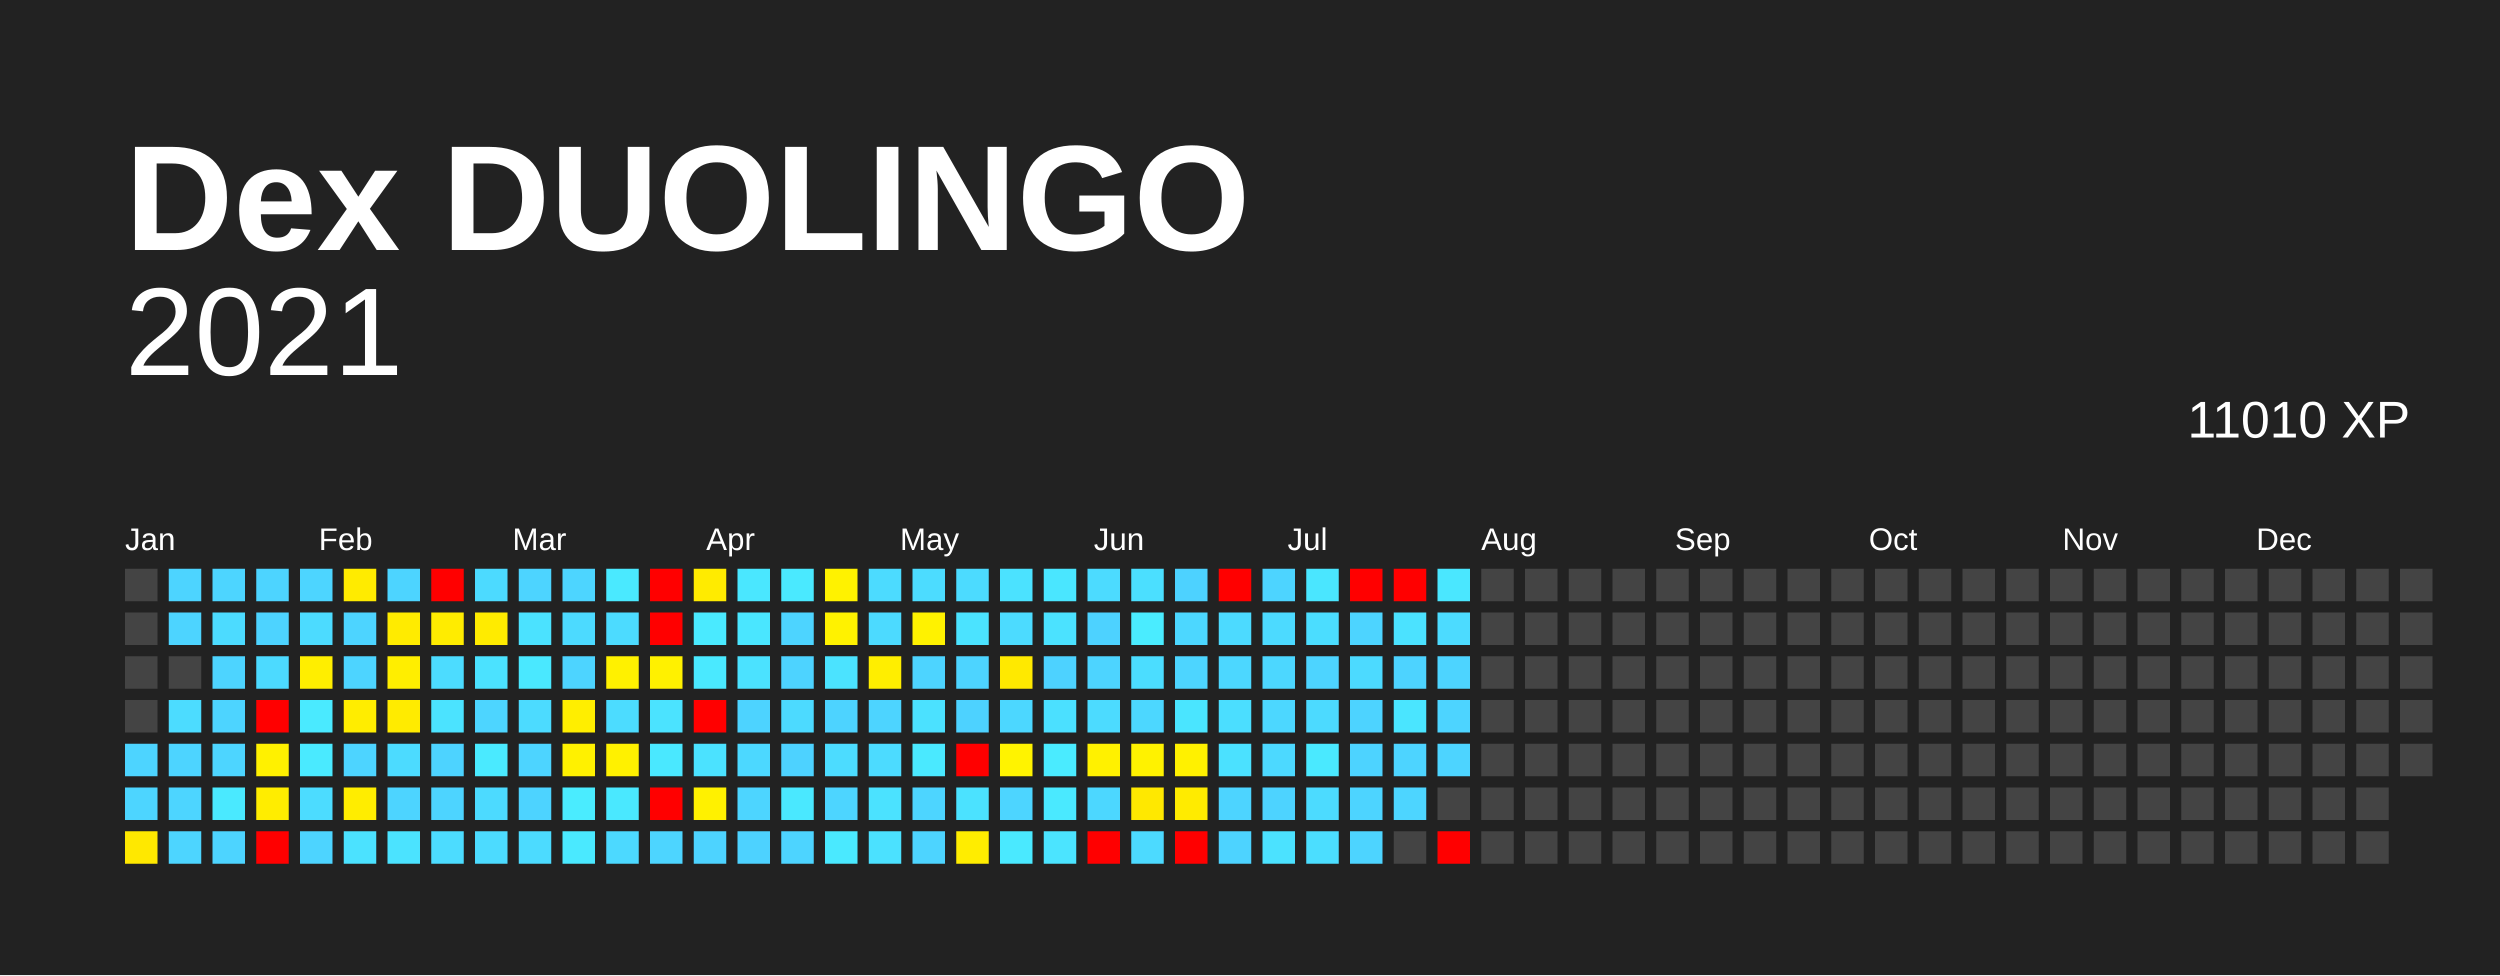
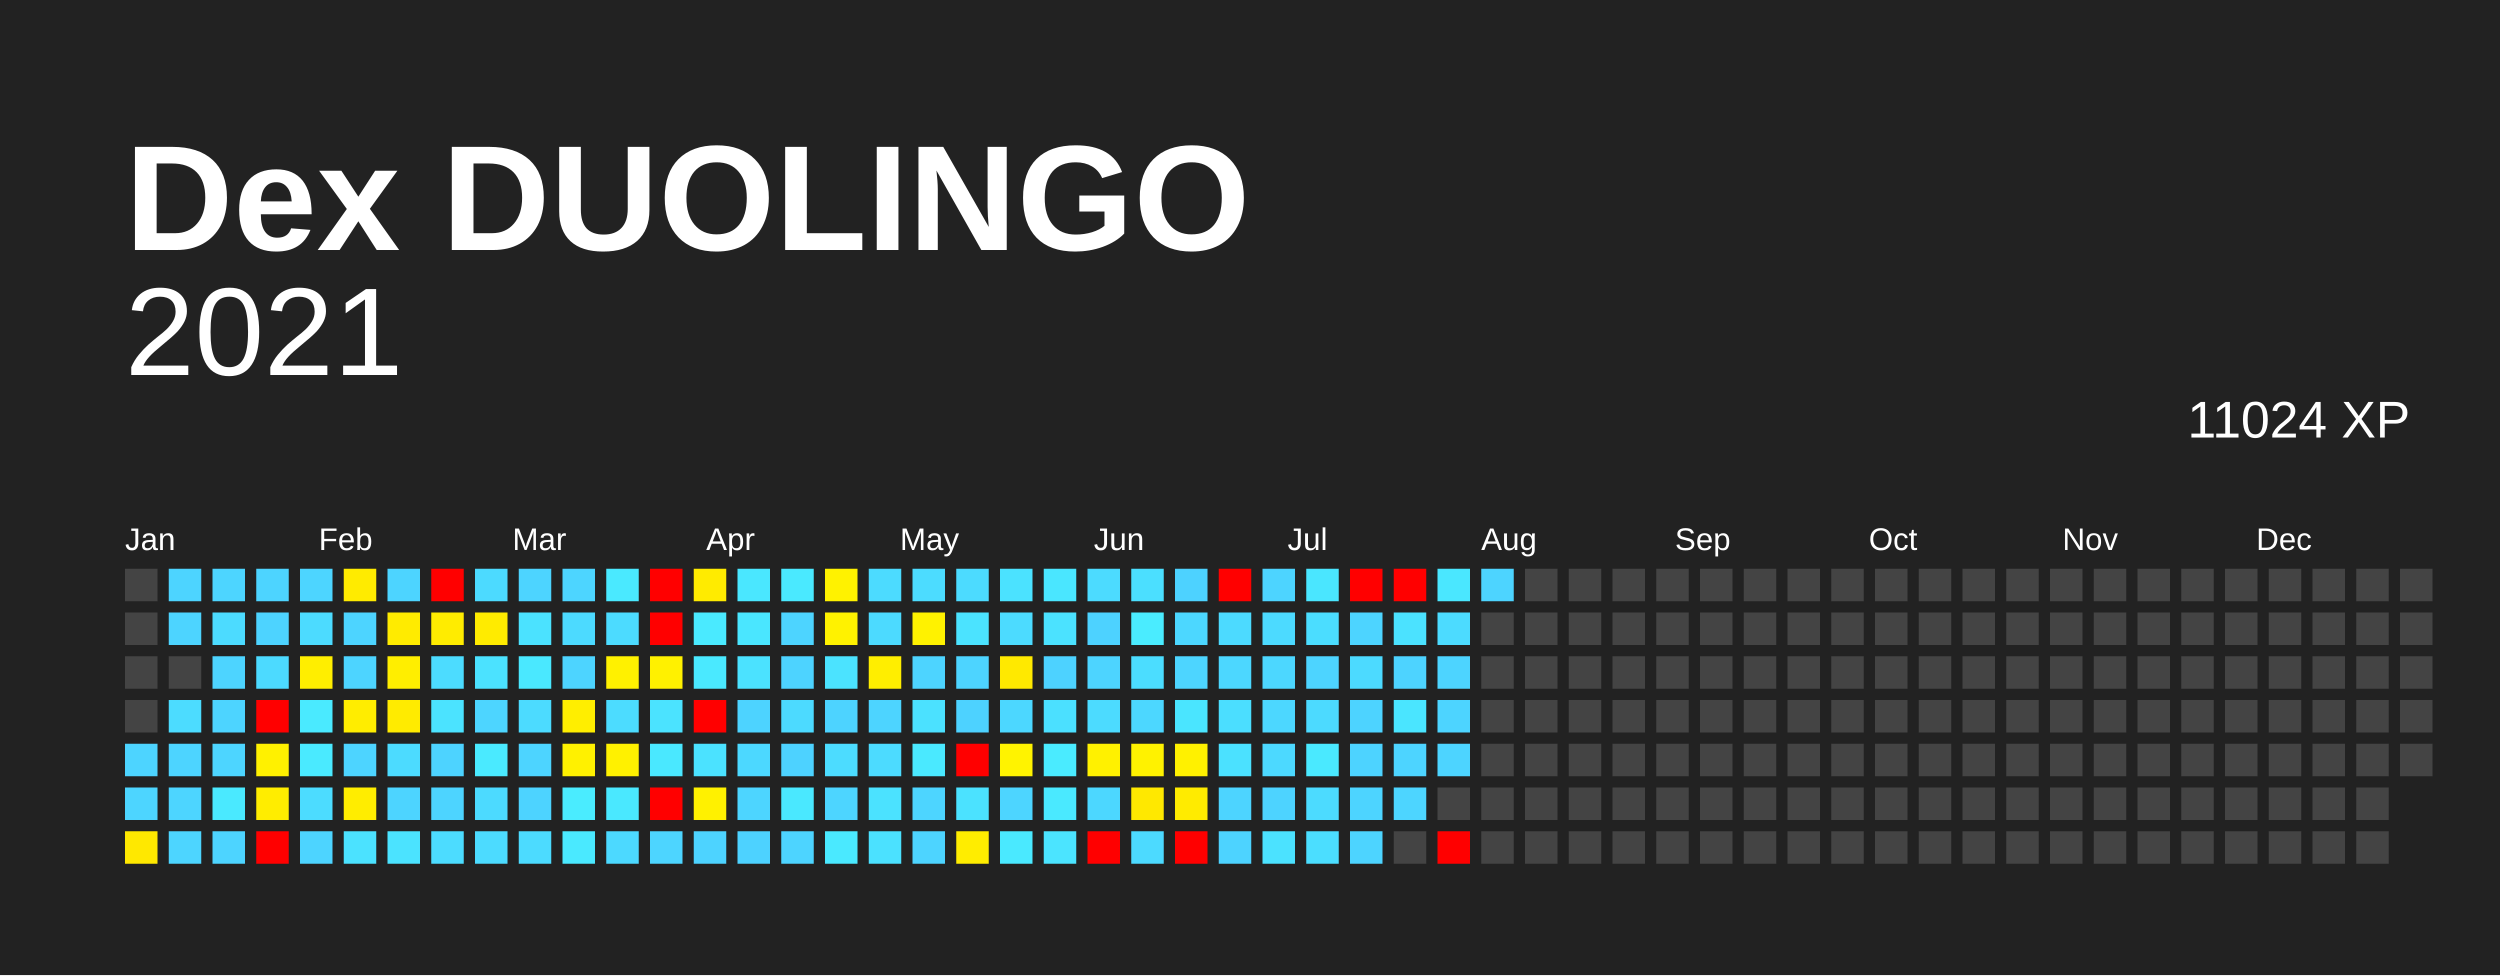
<svg xmlns="http://www.w3.org/2000/svg" baseProfile="full" height="78mm" version="1.1" viewBox="0,0,200,78" width="200mm">
  <defs />
  <rect fill="#222222" height="78" width="200" x="0" y="0" />
  <text fill="#FFFFFF" style="font-size:12px; font-family:Arial; font-weight:bold;" x="10" y="20">Dex DUOLINGO</text>
  <text alignment-baseline="hanging" fill="#FFFFFF" style="font-size:10.0px; font-family:Arial;" x="10" y="30">2021</text>
-   <text alignment-baseline="hanging" fill="#FFFFFF" style="font-size:4.125px; font-family:Arial;" x="175" y="35">11010 XP</text>
+   <text alignment-baseline="hanging" fill="#FFFFFF" style="font-size:4.125px; font-family:Arial;" x="175" y="35">11024 XP</text>
  <text fill="#FFFFFF" style="font-size:2.5px; font-family:Arial" x="10.0" y="44">Jan</text>
  <text fill="#FFFFFF" style="font-size:2.5px; font-family:Arial" x="25.5" y="44">Feb</text>
  <text fill="#FFFFFF" style="font-size:2.5px; font-family:Arial" x="41.0" y="44">Mar</text>
  <text fill="#FFFFFF" style="font-size:2.5px; font-family:Arial" x="56.5" y="44">Apr</text>
  <text fill="#FFFFFF" style="font-size:2.5px; font-family:Arial" x="72.0" y="44">May</text>
  <text fill="#FFFFFF" style="font-size:2.5px; font-family:Arial" x="87.5" y="44">Jun</text>
  <text fill="#FFFFFF" style="font-size:2.5px; font-family:Arial" x="103.0" y="44">Jul</text>
  <text fill="#FFFFFF" style="font-size:2.5px; font-family:Arial" x="118.5" y="44">Aug</text>
  <text fill="#FFFFFF" style="font-size:2.5px; font-family:Arial" x="134.0" y="44">Sep</text>
  <text fill="#FFFFFF" style="font-size:2.5px; font-family:Arial" x="149.5" y="44">Oct</text>
  <text fill="#FFFFFF" style="font-size:2.5px; font-family:Arial" x="165.0" y="44">Nov</text>
  <text fill="#FFFFFF" style="font-size:2.5px; font-family:Arial" x="180.5" y="44">Dec</text>
  <rect fill="#444444" height="2.6" width="2.6" x="10.0" y="45.5" />
  <rect fill="#444444" height="2.6" width="2.6" x="10.0" y="49.0" />
  <rect fill="#444444" height="2.6" width="2.6" x="10.0" y="52.5" />
  <rect fill="#444444" height="2.6" width="2.6" x="10.0" y="56.0" />
  <rect fill="#4dd4ff" height="2.6" width="2.6" x="10.0" y="59.5" />
  <rect fill="#4dd5ff" height="2.6" width="2.6" x="10.0" y="63.0" />
  <rect fill="#ffe800" height="2.6" width="2.6" x="10.0" y="66.5" />
  <rect fill="#4dd4ff" height="2.6" width="2.6" x="13.5" y="45.5" />
  <rect fill="#4dd4ff" height="2.6" width="2.6" x="13.5" y="49.0" />
  <rect fill="#444444" height="2.6" width="2.6" x="13.5" y="52.5" />
  <rect fill="#4cdcff" height="2.6" width="2.6" x="13.5" y="56.0" />
  <rect fill="#4dd4ff" height="2.6" width="2.6" x="13.5" y="59.5" />
  <rect fill="#4dd5ff" height="2.6" width="2.6" x="13.5" y="63.0" />
  <rect fill="#4dd5ff" height="2.6" width="2.6" x="13.5" y="66.5" />
  <rect fill="#4dd5ff" height="2.6" width="2.6" x="17.0" y="45.5" />
  <rect fill="#4cdbff" height="2.6" width="2.6" x="17.0" y="49.0" />
  <rect fill="#4dd4ff" height="2.6" width="2.6" x="17.0" y="52.5" />
  <rect fill="#4dd4ff" height="2.6" width="2.6" x="17.0" y="56.0" />
  <rect fill="#4dd5ff" height="2.6" width="2.6" x="17.0" y="59.5" />
  <rect fill="#4ae9ff" height="2.6" width="2.6" x="17.0" y="63.0" />
  <rect fill="#4dd4ff" height="2.6" width="2.6" x="17.0" y="66.5" />
  <rect fill="#4dd4ff" height="2.6" width="2.6" x="20.5" y="45.5" />
  <rect fill="#4dd3ff" height="2.6" width="2.6" x="20.5" y="49.0" />
  <rect fill="#4cdaff" height="2.6" width="2.6" x="20.5" y="52.5" />
  <rect fill="red" height="2.6" width="2.6" x="20.5" y="56.0" />
  <rect fill="#fff100" height="2.6" width="2.6" x="20.5" y="59.5" />
  <rect fill="#ffed00" height="2.6" width="2.6" x="20.5" y="63.0" />
  <rect fill="red" height="2.6" width="2.6" x="20.5" y="66.5" />
  <rect fill="#4dd5ff" height="2.6" width="2.6" x="24.0" y="45.5" />
  <rect fill="#4cdbff" height="2.6" width="2.6" x="24.0" y="49.0" />
  <rect fill="#ffee00" height="2.6" width="2.6" x="24.0" y="52.5" />
  <rect fill="#4aeaff" height="2.6" width="2.6" x="24.0" y="56.0" />
  <rect fill="#4aeaff" height="2.6" width="2.6" x="24.0" y="59.5" />
  <rect fill="#4cdcff" height="2.6" width="2.6" x="24.0" y="63.0" />
  <rect fill="#4dd4ff" height="2.6" width="2.6" x="24.0" y="66.5" />
  <rect fill="#ffeb00" height="2.6" width="2.6" x="27.5" y="45.5" />
  <rect fill="#4dd4ff" height="2.6" width="2.6" x="27.5" y="49.0" />
  <rect fill="#4dd4ff" height="2.6" width="2.6" x="27.5" y="52.5" />
  <rect fill="#ffed00" height="2.6" width="2.6" x="27.5" y="56.0" />
  <rect fill="#4dd4ff" height="2.6" width="2.6" x="27.5" y="59.5" />
  <rect fill="#ffed00" height="2.6" width="2.6" x="27.5" y="63.0" />
  <rect fill="#4be2ff" height="2.6" width="2.6" x="27.5" y="66.5" />
  <rect fill="#4dd4ff" height="2.6" width="2.6" x="31.0" y="45.5" />
  <rect fill="#ffeb00" height="2.6" width="2.6" x="31.0" y="49.0" />
  <rect fill="#ffee00" height="2.6" width="2.6" x="31.0" y="52.5" />
  <rect fill="#ffeb00" height="2.6" width="2.6" x="31.0" y="56.0" />
  <rect fill="#4cdbff" height="2.6" width="2.6" x="31.0" y="59.5" />
  <rect fill="#4dd4ff" height="2.6" width="2.6" x="31.0" y="63.0" />
  <rect fill="#4be3ff" height="2.6" width="2.6" x="31.0" y="66.5" />
  <rect fill="red" height="2.6" width="2.6" x="34.5" y="45.5" />
  <rect fill="#ffec00" height="2.6" width="2.6" x="34.5" y="49.0" />
  <rect fill="#4cdcff" height="2.6" width="2.6" x="34.5" y="52.5" />
  <rect fill="#4be3ff" height="2.6" width="2.6" x="34.5" y="56.0" />
  <rect fill="#4dd3ff" height="2.6" width="2.6" x="34.5" y="59.5" />
  <rect fill="#4dd4ff" height="2.6" width="2.6" x="34.5" y="63.0" />
  <rect fill="#4cdcff" height="2.6" width="2.6" x="34.5" y="66.5" />
  <rect fill="#4cdaff" height="2.6" width="2.6" x="38.0" y="45.5" />
  <rect fill="#ffeb00" height="2.6" width="2.6" x="38.0" y="49.0" />
  <rect fill="#4be2ff" height="2.6" width="2.6" x="38.0" y="52.5" />
  <rect fill="#4dd5ff" height="2.6" width="2.6" x="38.0" y="56.0" />
  <rect fill="#4aeaff" height="2.6" width="2.6" x="38.0" y="59.5" />
  <rect fill="#4cdaff" height="2.6" width="2.6" x="38.0" y="63.0" />
  <rect fill="#4cdbff" height="2.6" width="2.6" x="38.0" y="66.5" />
  <rect fill="#4dd4ff" height="2.6" width="2.6" x="41.5" y="45.5" />
  <rect fill="#4be2ff" height="2.6" width="2.6" x="41.5" y="49.0" />
  <rect fill="#4ae8ff" height="2.6" width="2.6" x="41.5" y="52.5" />
  <rect fill="#4cdbff" height="2.6" width="2.6" x="41.5" y="56.0" />
  <rect fill="#4dd4ff" height="2.6" width="2.6" x="41.5" y="59.5" />
  <rect fill="#4dd3ff" height="2.6" width="2.6" x="41.5" y="63.0" />
  <rect fill="#4cdbff" height="2.6" width="2.6" x="41.5" y="66.5" />
  <rect fill="#4dd5ff" height="2.6" width="2.6" x="45.0" y="45.5" />
  <rect fill="#4cdaff" height="2.6" width="2.6" x="45.0" y="49.0" />
  <rect fill="#4dd4ff" height="2.6" width="2.6" x="45.0" y="52.5" />
  <rect fill="#ffee00" height="2.6" width="2.6" x="45.0" y="56.0" />
  <rect fill="#fff100" height="2.6" width="2.6" x="45.0" y="59.5" />
  <rect fill="#4aecff" height="2.6" width="2.6" x="45.0" y="63.0" />
  <rect fill="#4ae9ff" height="2.6" width="2.6" x="45.0" y="66.5" />
  <rect fill="#4ae9ff" height="2.6" width="2.6" x="48.5" y="45.5" />
  <rect fill="#4cdbff" height="2.6" width="2.6" x="48.5" y="49.0" />
  <rect fill="#fff100" height="2.6" width="2.6" x="48.5" y="52.5" />
  <rect fill="#4cdcff" height="2.6" width="2.6" x="48.5" y="56.0" />
  <rect fill="#fff100" height="2.6" width="2.6" x="48.5" y="59.5" />
  <rect fill="#4ae8ff" height="2.6" width="2.6" x="48.5" y="63.0" />
  <rect fill="#4cd9ff" height="2.6" width="2.6" x="48.5" y="66.5" />
  <rect fill="red" height="2.6" width="2.6" x="52.0" y="45.5" />
  <rect fill="red" height="2.6" width="2.6" x="52.0" y="49.0" />
  <rect fill="#fff100" height="2.6" width="2.6" x="52.0" y="52.5" />
  <rect fill="#4be3ff" height="2.6" width="2.6" x="52.0" y="56.0" />
  <rect fill="#4ae8ff" height="2.6" width="2.6" x="52.0" y="59.5" />
  <rect fill="red" height="2.6" width="2.6" x="52.0" y="63.0" />
  <rect fill="#4dd5ff" height="2.6" width="2.6" x="52.0" y="66.5" />
  <rect fill="#ffeb00" height="2.6" width="2.6" x="55.5" y="45.5" />
  <rect fill="#4aeaff" height="2.6" width="2.6" x="55.5" y="49.0" />
  <rect fill="#4ae9ff" height="2.6" width="2.6" x="55.5" y="52.5" />
  <rect fill="red" height="2.6" width="2.6" x="55.5" y="56.0" />
  <rect fill="#4be2ff" height="2.6" width="2.6" x="55.5" y="59.5" />
  <rect fill="#fff100" height="2.6" width="2.6" x="55.5" y="63.0" />
  <rect fill="#4dd3ff" height="2.6" width="2.6" x="55.5" y="66.5" />
  <rect fill="#4ae7ff" height="2.6" width="2.6" x="59.0" y="45.5" />
  <rect fill="#4ae6ff" height="2.6" width="2.6" x="59.0" y="49.0" />
  <rect fill="#4be2ff" height="2.6" width="2.6" x="59.0" y="52.5" />
  <rect fill="#4dd3ff" height="2.6" width="2.6" x="59.0" y="56.0" />
  <rect fill="#4cd8ff" height="2.6" width="2.6" x="59.0" y="59.5" />
  <rect fill="#4dd5ff" height="2.6" width="2.6" x="59.0" y="63.0" />
  <rect fill="#4dd2ff" height="2.6" width="2.6" x="59.0" y="66.5" />
  <rect fill="#4ae9ff" height="2.6" width="2.6" x="62.5" y="45.5" />
  <rect fill="#4dd4ff" height="2.6" width="2.6" x="62.5" y="49.0" />
  <rect fill="#4dd3ff" height="2.6" width="2.6" x="62.5" y="52.5" />
  <rect fill="#4cdaff" height="2.6" width="2.6" x="62.5" y="56.0" />
  <rect fill="#4dd2ff" height="2.6" width="2.6" x="62.5" y="59.5" />
  <rect fill="#4ae8ff" height="2.6" width="2.6" x="62.5" y="63.0" />
  <rect fill="#4dd4ff" height="2.6" width="2.6" x="62.5" y="66.5" />
  <rect fill="#fff200" height="2.6" width="2.6" x="66.0" y="45.5" />
  <rect fill="#fff200" height="2.6" width="2.6" x="66.0" y="49.0" />
  <rect fill="#4be3ff" height="2.6" width="2.6" x="66.0" y="52.5" />
  <rect fill="#4dd3ff" height="2.6" width="2.6" x="66.0" y="56.0" />
  <rect fill="#4cdcff" height="2.6" width="2.6" x="66.0" y="59.5" />
  <rect fill="#4dd5ff" height="2.6" width="2.6" x="66.0" y="63.0" />
  <rect fill="#4ae9ff" height="2.6" width="2.6" x="66.0" y="66.5" />
  <rect fill="#4cdbff" height="2.6" width="2.6" x="69.5" y="45.5" />
  <rect fill="#4cdaff" height="2.6" width="2.6" x="69.5" y="49.0" />
  <rect fill="#ffee00" height="2.6" width="2.6" x="69.5" y="52.5" />
  <rect fill="#4dd4ff" height="2.6" width="2.6" x="69.5" y="56.0" />
  <rect fill="#4cdbff" height="2.6" width="2.6" x="69.5" y="59.5" />
  <rect fill="#4be2ff" height="2.6" width="2.6" x="69.5" y="63.0" />
  <rect fill="#4be1ff" height="2.6" width="2.6" x="69.5" y="66.5" />
  <rect fill="#4cdcff" height="2.6" width="2.6" x="73.0" y="45.5" />
  <rect fill="#fff200" height="2.6" width="2.6" x="73.0" y="49.0" />
  <rect fill="#4dd4ff" height="2.6" width="2.6" x="73.0" y="52.5" />
  <rect fill="#4be1ff" height="2.6" width="2.6" x="73.0" y="56.0" />
  <rect fill="#4ae9ff" height="2.6" width="2.6" x="73.0" y="59.5" />
  <rect fill="#4dd5ff" height="2.6" width="2.6" x="73.0" y="63.0" />
  <rect fill="#4dd4ff" height="2.6" width="2.6" x="73.0" y="66.5" />
  <rect fill="#4cdbff" height="2.6" width="2.6" x="76.5" y="45.5" />
  <rect fill="#4be3ff" height="2.6" width="2.6" x="76.5" y="49.0" />
  <rect fill="#4dd4ff" height="2.6" width="2.6" x="76.5" y="52.5" />
  <rect fill="#4dd2ff" height="2.6" width="2.6" x="76.5" y="56.0" />
  <rect fill="red" height="2.6" width="2.6" x="76.5" y="59.5" />
  <rect fill="#4be2ff" height="2.6" width="2.6" x="76.5" y="63.0" />
  <rect fill="#ffed00" height="2.6" width="2.6" x="76.5" y="66.5" />
  <rect fill="#4be2ff" height="2.6" width="2.6" x="80.0" y="45.5" />
  <rect fill="#4cdbff" height="2.6" width="2.6" x="80.0" y="49.0" />
  <rect fill="#ffe900" height="2.6" width="2.6" x="80.0" y="52.5" />
  <rect fill="#4cd7ff" height="2.6" width="2.6" x="80.0" y="56.0" />
  <rect fill="#fff300" height="2.6" width="2.6" x="80.0" y="59.5" />
  <rect fill="#4dd5ff" height="2.6" width="2.6" x="80.0" y="63.0" />
  <rect fill="#4ae9ff" height="2.6" width="2.6" x="80.0" y="66.5" />
  <rect fill="#4ae6ff" height="2.6" width="2.6" x="83.5" y="45.5" />
  <rect fill="#4be2ff" height="2.6" width="2.6" x="83.5" y="49.0" />
  <rect fill="#4dd2ff" height="2.6" width="2.6" x="83.5" y="52.5" />
  <rect fill="#4be0ff" height="2.6" width="2.6" x="83.5" y="56.0" />
  <rect fill="#4aebff" height="2.6" width="2.6" x="83.5" y="59.5" />
  <rect fill="#4ae9ff" height="2.6" width="2.6" x="83.5" y="63.0" />
  <rect fill="#4be4ff" height="2.6" width="2.6" x="83.5" y="66.5" />
  <rect fill="#4cdbff" height="2.6" width="2.6" x="87.0" y="45.5" />
  <rect fill="#4dd2ff" height="2.6" width="2.6" x="87.0" y="49.0" />
  <rect fill="#4dd4ff" height="2.6" width="2.6" x="87.0" y="52.5" />
  <rect fill="#4cdbff" height="2.6" width="2.6" x="87.0" y="56.0" />
  <rect fill="#fff100" height="2.6" width="2.6" x="87.0" y="59.5" />
  <rect fill="#4cd7ff" height="2.6" width="2.6" x="87.0" y="63.0" />
  <rect fill="red" height="2.6" width="2.6" x="87.0" y="66.5" />
  <rect fill="#4bdfff" height="2.6" width="2.6" x="90.5" y="45.5" />
  <rect fill="#4aecff" height="2.6" width="2.6" x="90.5" y="49.0" />
  <rect fill="#4bddff" height="2.6" width="2.6" x="90.5" y="52.5" />
  <rect fill="#4cd7ff" height="2.6" width="2.6" x="90.5" y="56.0" />
  <rect fill="#fff200" height="2.6" width="2.6" x="90.5" y="59.5" />
  <rect fill="#ffe800" height="2.6" width="2.6" x="90.5" y="63.0" />
  <rect fill="#4cdaff" height="2.6" width="2.6" x="90.5" y="66.5" />
  <rect fill="#4dd2ff" height="2.6" width="2.6" x="94.0" y="45.5" />
  <rect fill="#4cd7ff" height="2.6" width="2.6" x="94.0" y="49.0" />
  <rect fill="#4dd5ff" height="2.6" width="2.6" x="94.0" y="52.5" />
  <rect fill="#4ae5ff" height="2.6" width="2.6" x="94.0" y="56.0" />
  <rect fill="#fff100" height="2.6" width="2.6" x="94.0" y="59.5" />
  <rect fill="#ffeb00" height="2.6" width="2.6" x="94.0" y="63.0" />
  <rect fill="red" height="2.6" width="2.6" x="94.0" y="66.5" />
  <rect fill="red" height="2.6" width="2.6" x="97.5" y="45.5" />
  <rect fill="#4cdaff" height="2.6" width="2.6" x="97.5" y="49.0" />
  <rect fill="#4cd7ff" height="2.6" width="2.6" x="97.5" y="52.5" />
  <rect fill="#4bdeff" height="2.6" width="2.6" x="97.5" y="56.0" />
  <rect fill="#4be1ff" height="2.6" width="2.6" x="97.5" y="59.5" />
  <rect fill="#4dd4ff" height="2.6" width="2.6" x="97.5" y="63.0" />
  <rect fill="#4dd3ff" height="2.6" width="2.6" x="97.5" y="66.5" />
  <rect fill="#4dd4ff" height="2.6" width="2.6" x="101.0" y="45.5" />
  <rect fill="#4cdaff" height="2.6" width="2.6" x="101.0" y="49.0" />
  <rect fill="#4cd7ff" height="2.6" width="2.6" x="101.0" y="52.5" />
  <rect fill="#4cd7ff" height="2.6" width="2.6" x="101.0" y="56.0" />
  <rect fill="#4cd9ff" height="2.6" width="2.6" x="101.0" y="59.5" />
  <rect fill="#4dd3ff" height="2.6" width="2.6" x="101.0" y="63.0" />
  <rect fill="#4be2ff" height="2.6" width="2.6" x="101.0" y="66.5" />
  <rect fill="#4ae6ff" height="2.6" width="2.6" x="104.5" y="45.5" />
  <rect fill="#4bddff" height="2.6" width="2.6" x="104.5" y="49.0" />
  <rect fill="#4dd4ff" height="2.6" width="2.6" x="104.5" y="52.5" />
  <rect fill="#4cdaff" height="2.6" width="2.6" x="104.5" y="56.0" />
  <rect fill="#4ae9ff" height="2.6" width="2.6" x="104.5" y="59.5" />
  <rect fill="#4cdbff" height="2.6" width="2.6" x="104.5" y="63.0" />
  <rect fill="#4bdeff" height="2.6" width="2.6" x="104.5" y="66.5" />
  <rect fill="red" height="2.6" width="2.6" x="108.0" y="45.5" />
  <rect fill="#4dd4ff" height="2.6" width="2.6" x="108.0" y="49.0" />
  <rect fill="#4cdaff" height="2.6" width="2.6" x="108.0" y="52.5" />
  <rect fill="#4dd3ff" height="2.6" width="2.6" x="108.0" y="56.0" />
  <rect fill="#4dd3ff" height="2.6" width="2.6" x="108.0" y="59.5" />
  <rect fill="#4dd4ff" height="2.6" width="2.6" x="108.0" y="63.0" />
  <rect fill="#4dd4ff" height="2.6" width="2.6" x="108.0" y="66.5" />
  <rect fill="red" height="2.6" width="2.6" x="111.5" y="45.5" />
  <rect fill="#4be2ff" height="2.6" width="2.6" x="111.5" y="49.0" />
  <rect fill="#4dd3ff" height="2.6" width="2.6" x="111.5" y="52.5" />
  <rect fill="#4ae5ff" height="2.6" width="2.6" x="111.5" y="56.0" />
  <rect fill="#4dd4ff" height="2.6" width="2.6" x="111.5" y="59.5" />
  <rect fill="#4dd5ff" height="2.6" width="2.6" x="111.5" y="63.0" />
  <rect fill="#444444" height="2.6" width="2.6" x="111.5" y="66.5" />
  <rect fill="#4ae7ff" height="2.6" width="2.6" x="115.0" y="45.5" />
  <rect fill="#4cdbff" height="2.6" width="2.6" x="115.0" y="49.0" />
  <rect fill="#4dd4ff" height="2.6" width="2.6" x="115.0" y="52.5" />
  <rect fill="#4dd4ff" height="2.6" width="2.6" x="115.0" y="56.0" />
  <rect fill="#4dd4ff" height="2.6" width="2.6" x="115.0" y="59.5" />
  <rect fill="#444444" height="2.6" width="2.6" x="115.0" y="63.0" />
  <rect fill="red" height="2.6" width="2.6" x="115.0" y="66.5" />
-   <rect fill="#444444" height="2.6" width="2.6" x="118.5" y="45.5" />
+   <rect fill="#4dd4ff" height="2.6" width="2.6" x="118.5" y="45.5" />
  <rect fill="#444444" height="2.6" width="2.6" x="118.5" y="49.0" />
  <rect fill="#444444" height="2.6" width="2.6" x="118.5" y="52.5" />
  <rect fill="#444444" height="2.6" width="2.6" x="118.5" y="56.0" />
  <rect fill="#444444" height="2.6" width="2.6" x="118.5" y="59.5" />
  <rect fill="#444444" height="2.6" width="2.6" x="118.5" y="63.0" />
  <rect fill="#444444" height="2.6" width="2.6" x="118.5" y="66.5" />
  <rect fill="#444444" height="2.6" width="2.6" x="122.0" y="45.5" />
  <rect fill="#444444" height="2.6" width="2.6" x="122.0" y="49.0" />
  <rect fill="#444444" height="2.6" width="2.6" x="122.0" y="52.5" />
  <rect fill="#444444" height="2.6" width="2.6" x="122.0" y="56.0" />
  <rect fill="#444444" height="2.6" width="2.6" x="122.0" y="59.5" />
  <rect fill="#444444" height="2.6" width="2.6" x="122.0" y="63.0" />
  <rect fill="#444444" height="2.6" width="2.6" x="122.0" y="66.5" />
  <rect fill="#444444" height="2.6" width="2.6" x="125.5" y="45.5" />
  <rect fill="#444444" height="2.6" width="2.6" x="125.5" y="49.0" />
  <rect fill="#444444" height="2.6" width="2.6" x="125.5" y="52.5" />
  <rect fill="#444444" height="2.6" width="2.6" x="125.5" y="56.0" />
  <rect fill="#444444" height="2.6" width="2.6" x="125.5" y="59.5" />
  <rect fill="#444444" height="2.6" width="2.6" x="125.5" y="63.0" />
  <rect fill="#444444" height="2.6" width="2.6" x="125.5" y="66.5" />
  <rect fill="#444444" height="2.6" width="2.6" x="129.0" y="45.5" />
  <rect fill="#444444" height="2.6" width="2.6" x="129.0" y="49.0" />
  <rect fill="#444444" height="2.6" width="2.6" x="129.0" y="52.5" />
  <rect fill="#444444" height="2.6" width="2.6" x="129.0" y="56.0" />
  <rect fill="#444444" height="2.6" width="2.6" x="129.0" y="59.5" />
  <rect fill="#444444" height="2.6" width="2.6" x="129.0" y="63.0" />
  <rect fill="#444444" height="2.6" width="2.6" x="129.0" y="66.5" />
  <rect fill="#444444" height="2.6" width="2.6" x="132.5" y="45.5" />
  <rect fill="#444444" height="2.6" width="2.6" x="132.5" y="49.0" />
  <rect fill="#444444" height="2.6" width="2.6" x="132.5" y="52.5" />
  <rect fill="#444444" height="2.6" width="2.6" x="132.5" y="56.0" />
  <rect fill="#444444" height="2.6" width="2.6" x="132.5" y="59.5" />
  <rect fill="#444444" height="2.6" width="2.6" x="132.5" y="63.0" />
  <rect fill="#444444" height="2.6" width="2.6" x="132.5" y="66.5" />
  <rect fill="#444444" height="2.6" width="2.6" x="136.0" y="45.5" />
  <rect fill="#444444" height="2.6" width="2.6" x="136.0" y="49.0" />
  <rect fill="#444444" height="2.6" width="2.6" x="136.0" y="52.5" />
  <rect fill="#444444" height="2.6" width="2.6" x="136.0" y="56.0" />
  <rect fill="#444444" height="2.6" width="2.6" x="136.0" y="59.5" />
  <rect fill="#444444" height="2.6" width="2.6" x="136.0" y="63.0" />
  <rect fill="#444444" height="2.6" width="2.6" x="136.0" y="66.5" />
  <rect fill="#444444" height="2.6" width="2.6" x="139.5" y="45.5" />
  <rect fill="#444444" height="2.6" width="2.6" x="139.5" y="49.0" />
  <rect fill="#444444" height="2.6" width="2.6" x="139.5" y="52.5" />
  <rect fill="#444444" height="2.6" width="2.6" x="139.5" y="56.0" />
  <rect fill="#444444" height="2.6" width="2.6" x="139.5" y="59.5" />
  <rect fill="#444444" height="2.6" width="2.6" x="139.5" y="63.0" />
  <rect fill="#444444" height="2.6" width="2.6" x="139.5" y="66.5" />
  <rect fill="#444444" height="2.6" width="2.6" x="143.0" y="45.5" />
  <rect fill="#444444" height="2.6" width="2.6" x="143.0" y="49.0" />
  <rect fill="#444444" height="2.6" width="2.6" x="143.0" y="52.5" />
  <rect fill="#444444" height="2.6" width="2.6" x="143.0" y="56.0" />
  <rect fill="#444444" height="2.6" width="2.6" x="143.0" y="59.5" />
  <rect fill="#444444" height="2.6" width="2.6" x="143.0" y="63.0" />
  <rect fill="#444444" height="2.6" width="2.6" x="143.0" y="66.5" />
  <rect fill="#444444" height="2.6" width="2.6" x="146.5" y="45.5" />
  <rect fill="#444444" height="2.6" width="2.6" x="146.5" y="49.0" />
  <rect fill="#444444" height="2.6" width="2.6" x="146.5" y="52.5" />
  <rect fill="#444444" height="2.6" width="2.6" x="146.5" y="56.0" />
  <rect fill="#444444" height="2.6" width="2.6" x="146.5" y="59.5" />
  <rect fill="#444444" height="2.6" width="2.6" x="146.5" y="63.0" />
  <rect fill="#444444" height="2.6" width="2.6" x="146.5" y="66.5" />
  <rect fill="#444444" height="2.6" width="2.6" x="150.0" y="45.5" />
  <rect fill="#444444" height="2.6" width="2.6" x="150.0" y="49.0" />
  <rect fill="#444444" height="2.6" width="2.6" x="150.0" y="52.5" />
  <rect fill="#444444" height="2.6" width="2.6" x="150.0" y="56.0" />
  <rect fill="#444444" height="2.6" width="2.6" x="150.0" y="59.5" />
  <rect fill="#444444" height="2.6" width="2.6" x="150.0" y="63.0" />
  <rect fill="#444444" height="2.6" width="2.6" x="150.0" y="66.5" />
  <rect fill="#444444" height="2.6" width="2.6" x="153.5" y="45.5" />
  <rect fill="#444444" height="2.6" width="2.6" x="153.5" y="49.0" />
  <rect fill="#444444" height="2.6" width="2.6" x="153.5" y="52.5" />
  <rect fill="#444444" height="2.6" width="2.6" x="153.5" y="56.0" />
  <rect fill="#444444" height="2.6" width="2.6" x="153.5" y="59.5" />
  <rect fill="#444444" height="2.6" width="2.6" x="153.5" y="63.0" />
  <rect fill="#444444" height="2.6" width="2.6" x="153.5" y="66.5" />
  <rect fill="#444444" height="2.6" width="2.6" x="157.0" y="45.5" />
  <rect fill="#444444" height="2.6" width="2.6" x="157.0" y="49.0" />
  <rect fill="#444444" height="2.6" width="2.6" x="157.0" y="52.5" />
  <rect fill="#444444" height="2.6" width="2.6" x="157.0" y="56.0" />
  <rect fill="#444444" height="2.6" width="2.6" x="157.0" y="59.5" />
  <rect fill="#444444" height="2.6" width="2.6" x="157.0" y="63.0" />
  <rect fill="#444444" height="2.6" width="2.6" x="157.0" y="66.5" />
  <rect fill="#444444" height="2.6" width="2.6" x="160.5" y="45.5" />
  <rect fill="#444444" height="2.6" width="2.6" x="160.5" y="49.0" />
  <rect fill="#444444" height="2.6" width="2.6" x="160.5" y="52.5" />
  <rect fill="#444444" height="2.6" width="2.6" x="160.5" y="56.0" />
  <rect fill="#444444" height="2.6" width="2.6" x="160.5" y="59.5" />
  <rect fill="#444444" height="2.6" width="2.6" x="160.5" y="63.0" />
  <rect fill="#444444" height="2.6" width="2.6" x="160.5" y="66.5" />
  <rect fill="#444444" height="2.6" width="2.6" x="164.0" y="45.5" />
  <rect fill="#444444" height="2.6" width="2.6" x="164.0" y="49.0" />
  <rect fill="#444444" height="2.6" width="2.6" x="164.0" y="52.5" />
  <rect fill="#444444" height="2.6" width="2.6" x="164.0" y="56.0" />
  <rect fill="#444444" height="2.6" width="2.6" x="164.0" y="59.5" />
  <rect fill="#444444" height="2.6" width="2.6" x="164.0" y="63.0" />
  <rect fill="#444444" height="2.6" width="2.6" x="164.0" y="66.5" />
  <rect fill="#444444" height="2.6" width="2.6" x="167.5" y="45.5" />
  <rect fill="#444444" height="2.6" width="2.6" x="167.5" y="49.0" />
  <rect fill="#444444" height="2.6" width="2.6" x="167.5" y="52.5" />
  <rect fill="#444444" height="2.6" width="2.6" x="167.5" y="56.0" />
  <rect fill="#444444" height="2.6" width="2.6" x="167.5" y="59.5" />
  <rect fill="#444444" height="2.6" width="2.6" x="167.5" y="63.0" />
  <rect fill="#444444" height="2.6" width="2.6" x="167.5" y="66.5" />
  <rect fill="#444444" height="2.6" width="2.6" x="171.0" y="45.5" />
  <rect fill="#444444" height="2.6" width="2.6" x="171.0" y="49.0" />
  <rect fill="#444444" height="2.6" width="2.6" x="171.0" y="52.5" />
  <rect fill="#444444" height="2.6" width="2.6" x="171.0" y="56.0" />
  <rect fill="#444444" height="2.6" width="2.6" x="171.0" y="59.5" />
  <rect fill="#444444" height="2.6" width="2.6" x="171.0" y="63.0" />
  <rect fill="#444444" height="2.6" width="2.6" x="171.0" y="66.5" />
  <rect fill="#444444" height="2.6" width="2.6" x="174.5" y="45.5" />
  <rect fill="#444444" height="2.6" width="2.6" x="174.5" y="49.0" />
  <rect fill="#444444" height="2.6" width="2.6" x="174.5" y="52.5" />
  <rect fill="#444444" height="2.6" width="2.6" x="174.5" y="56.0" />
  <rect fill="#444444" height="2.6" width="2.6" x="174.5" y="59.5" />
  <rect fill="#444444" height="2.6" width="2.6" x="174.5" y="63.0" />
  <rect fill="#444444" height="2.6" width="2.6" x="174.5" y="66.5" />
  <rect fill="#444444" height="2.6" width="2.6" x="178.0" y="45.5" />
  <rect fill="#444444" height="2.6" width="2.6" x="178.0" y="49.0" />
  <rect fill="#444444" height="2.6" width="2.6" x="178.0" y="52.5" />
  <rect fill="#444444" height="2.6" width="2.6" x="178.0" y="56.0" />
  <rect fill="#444444" height="2.6" width="2.6" x="178.0" y="59.5" />
  <rect fill="#444444" height="2.6" width="2.6" x="178.0" y="63.0" />
  <rect fill="#444444" height="2.6" width="2.6" x="178.0" y="66.5" />
  <rect fill="#444444" height="2.6" width="2.6" x="181.5" y="45.5" />
  <rect fill="#444444" height="2.6" width="2.6" x="181.5" y="49.0" />
  <rect fill="#444444" height="2.6" width="2.6" x="181.5" y="52.5" />
  <rect fill="#444444" height="2.6" width="2.6" x="181.5" y="56.0" />
  <rect fill="#444444" height="2.6" width="2.6" x="181.5" y="59.5" />
  <rect fill="#444444" height="2.6" width="2.6" x="181.5" y="63.0" />
  <rect fill="#444444" height="2.6" width="2.6" x="181.5" y="66.5" />
  <rect fill="#444444" height="2.6" width="2.6" x="185.0" y="45.5" />
  <rect fill="#444444" height="2.6" width="2.6" x="185.0" y="49.0" />
  <rect fill="#444444" height="2.6" width="2.6" x="185.0" y="52.5" />
  <rect fill="#444444" height="2.6" width="2.6" x="185.0" y="56.0" />
  <rect fill="#444444" height="2.6" width="2.6" x="185.0" y="59.5" />
  <rect fill="#444444" height="2.6" width="2.6" x="185.0" y="63.0" />
  <rect fill="#444444" height="2.6" width="2.6" x="185.0" y="66.5" />
  <rect fill="#444444" height="2.6" width="2.6" x="188.5" y="45.5" />
  <rect fill="#444444" height="2.6" width="2.6" x="188.5" y="49.0" />
  <rect fill="#444444" height="2.6" width="2.6" x="188.5" y="52.5" />
  <rect fill="#444444" height="2.6" width="2.6" x="188.5" y="56.0" />
  <rect fill="#444444" height="2.6" width="2.6" x="188.5" y="59.5" />
  <rect fill="#444444" height="2.6" width="2.6" x="188.5" y="63.0" />
  <rect fill="#444444" height="2.6" width="2.6" x="188.5" y="66.5" />
  <rect fill="#444444" height="2.6" width="2.6" x="192.0" y="45.5" />
  <rect fill="#444444" height="2.6" width="2.6" x="192.0" y="49.0" />
  <rect fill="#444444" height="2.6" width="2.6" x="192.0" y="52.5" />
  <rect fill="#444444" height="2.6" width="2.6" x="192.0" y="56.0" />
  <rect fill="#444444" height="2.6" width="2.6" x="192.0" y="59.5" />
</svg>
